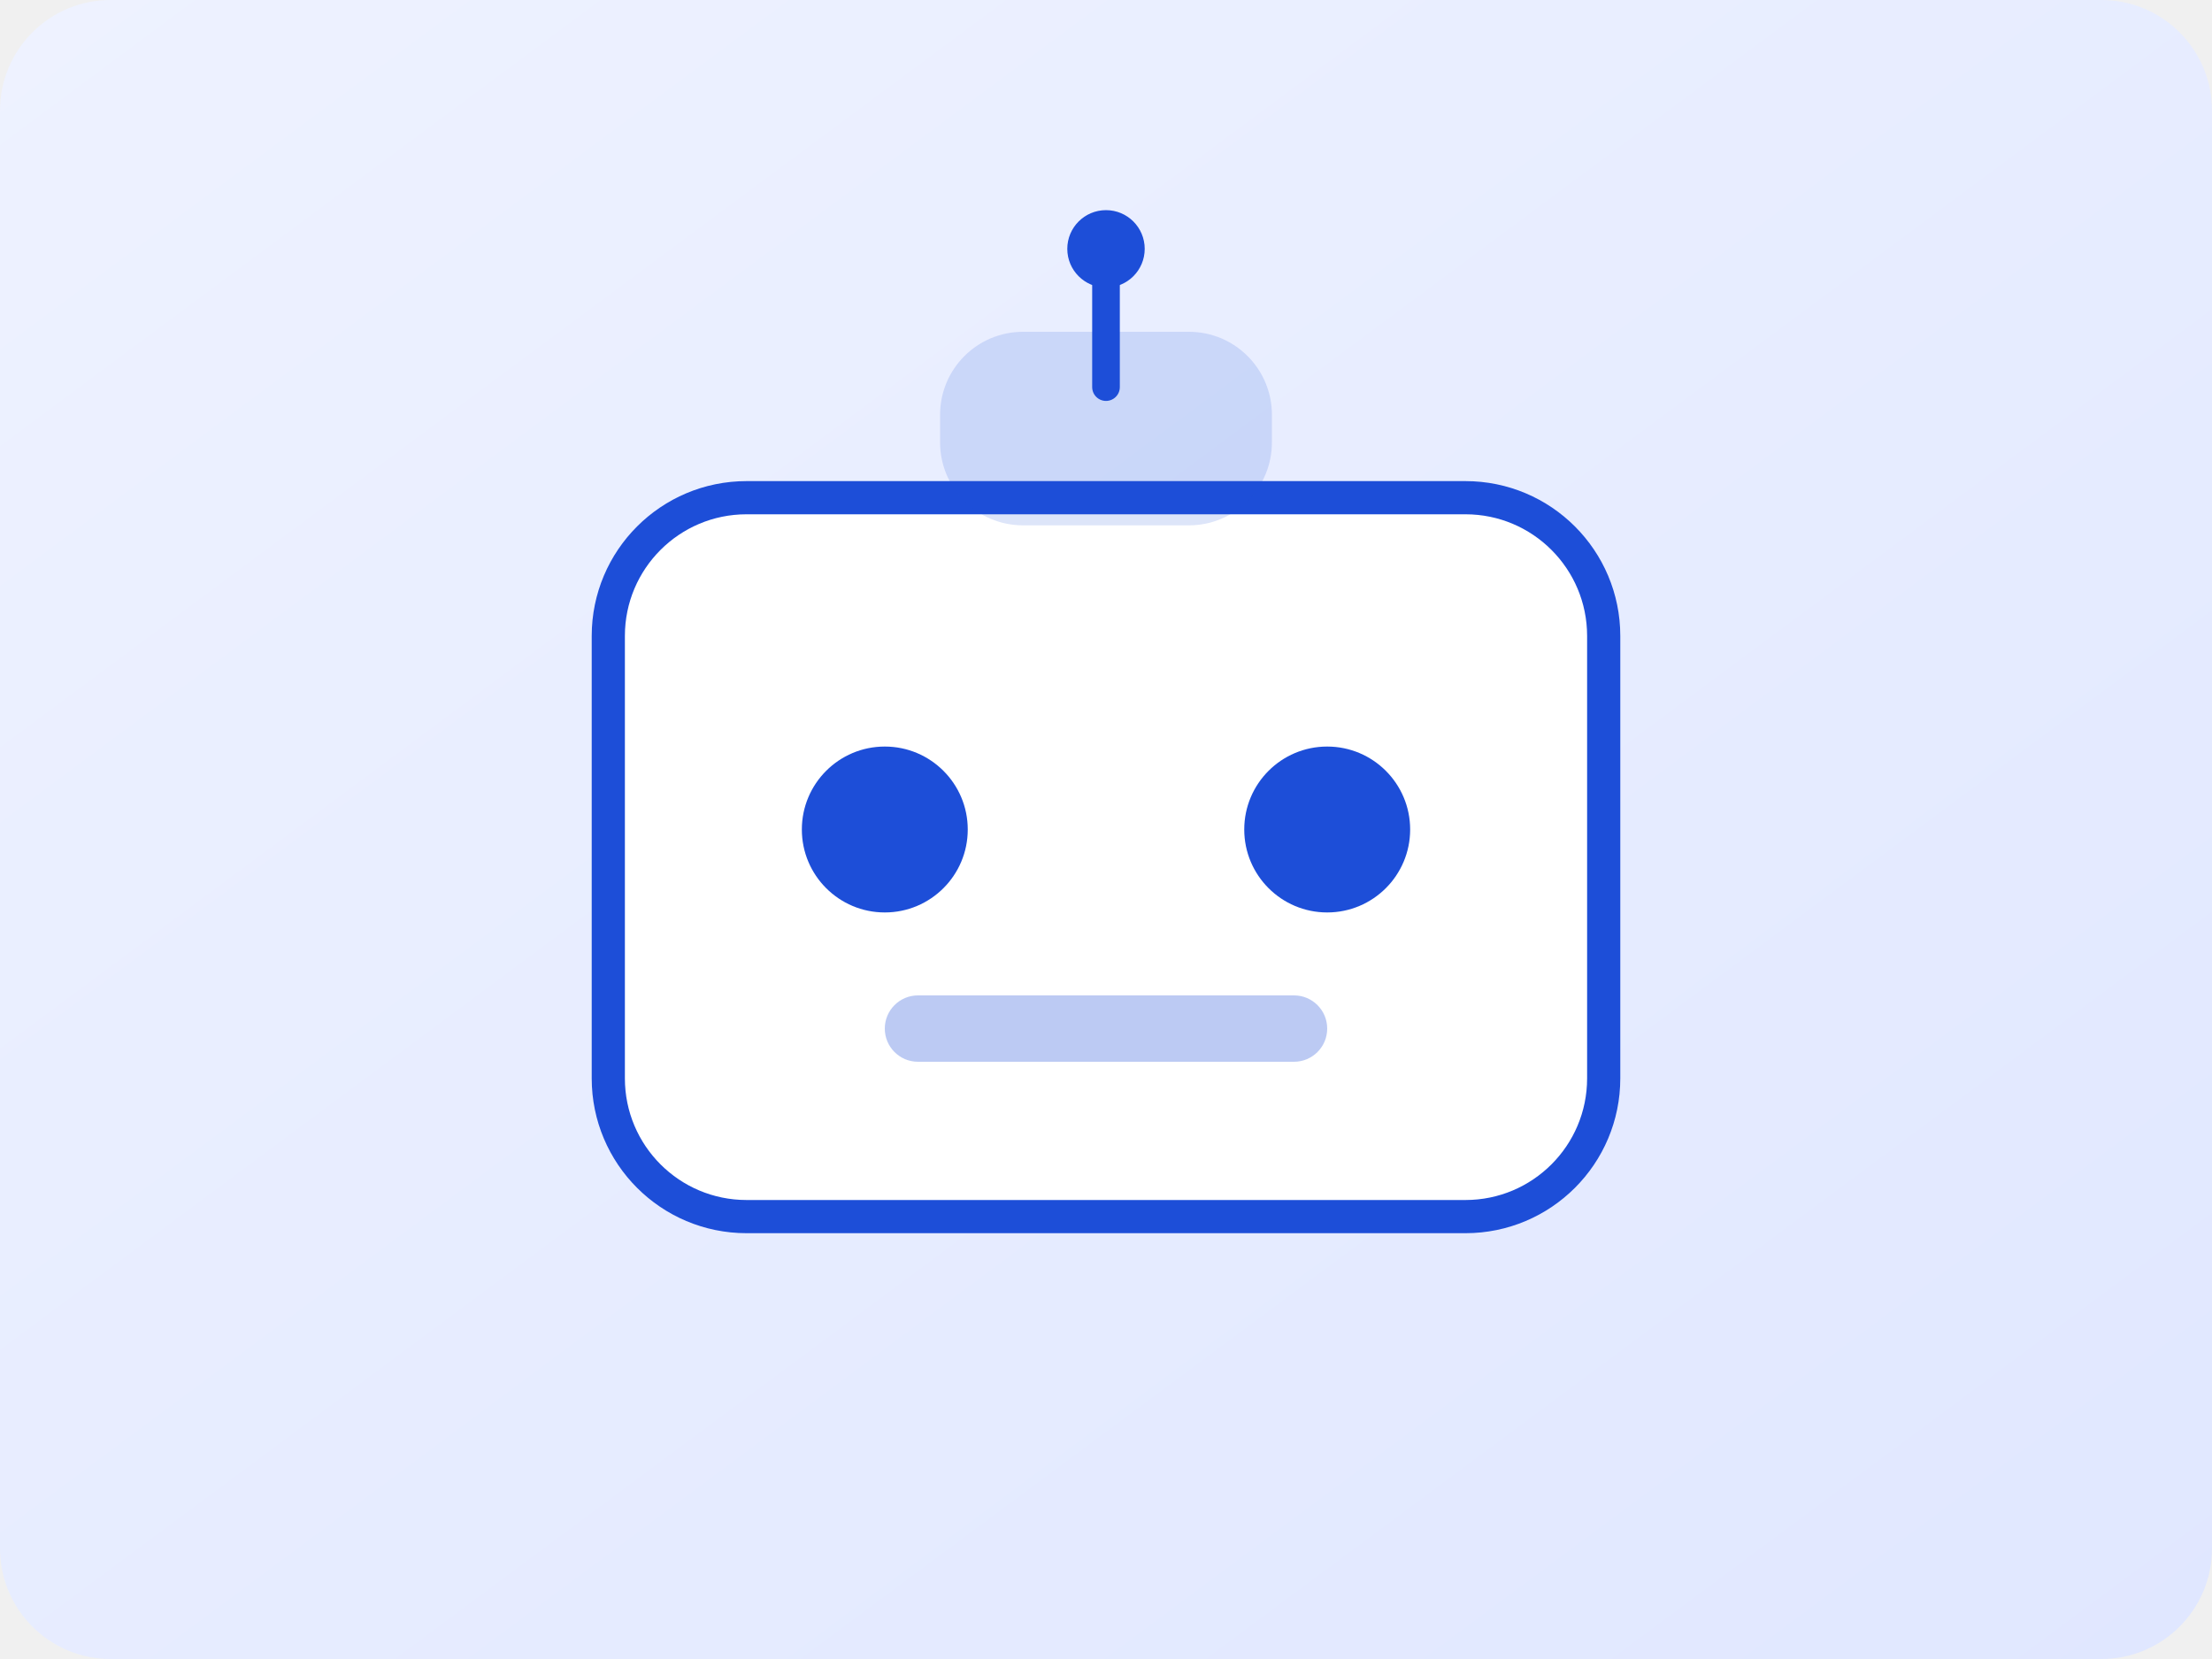
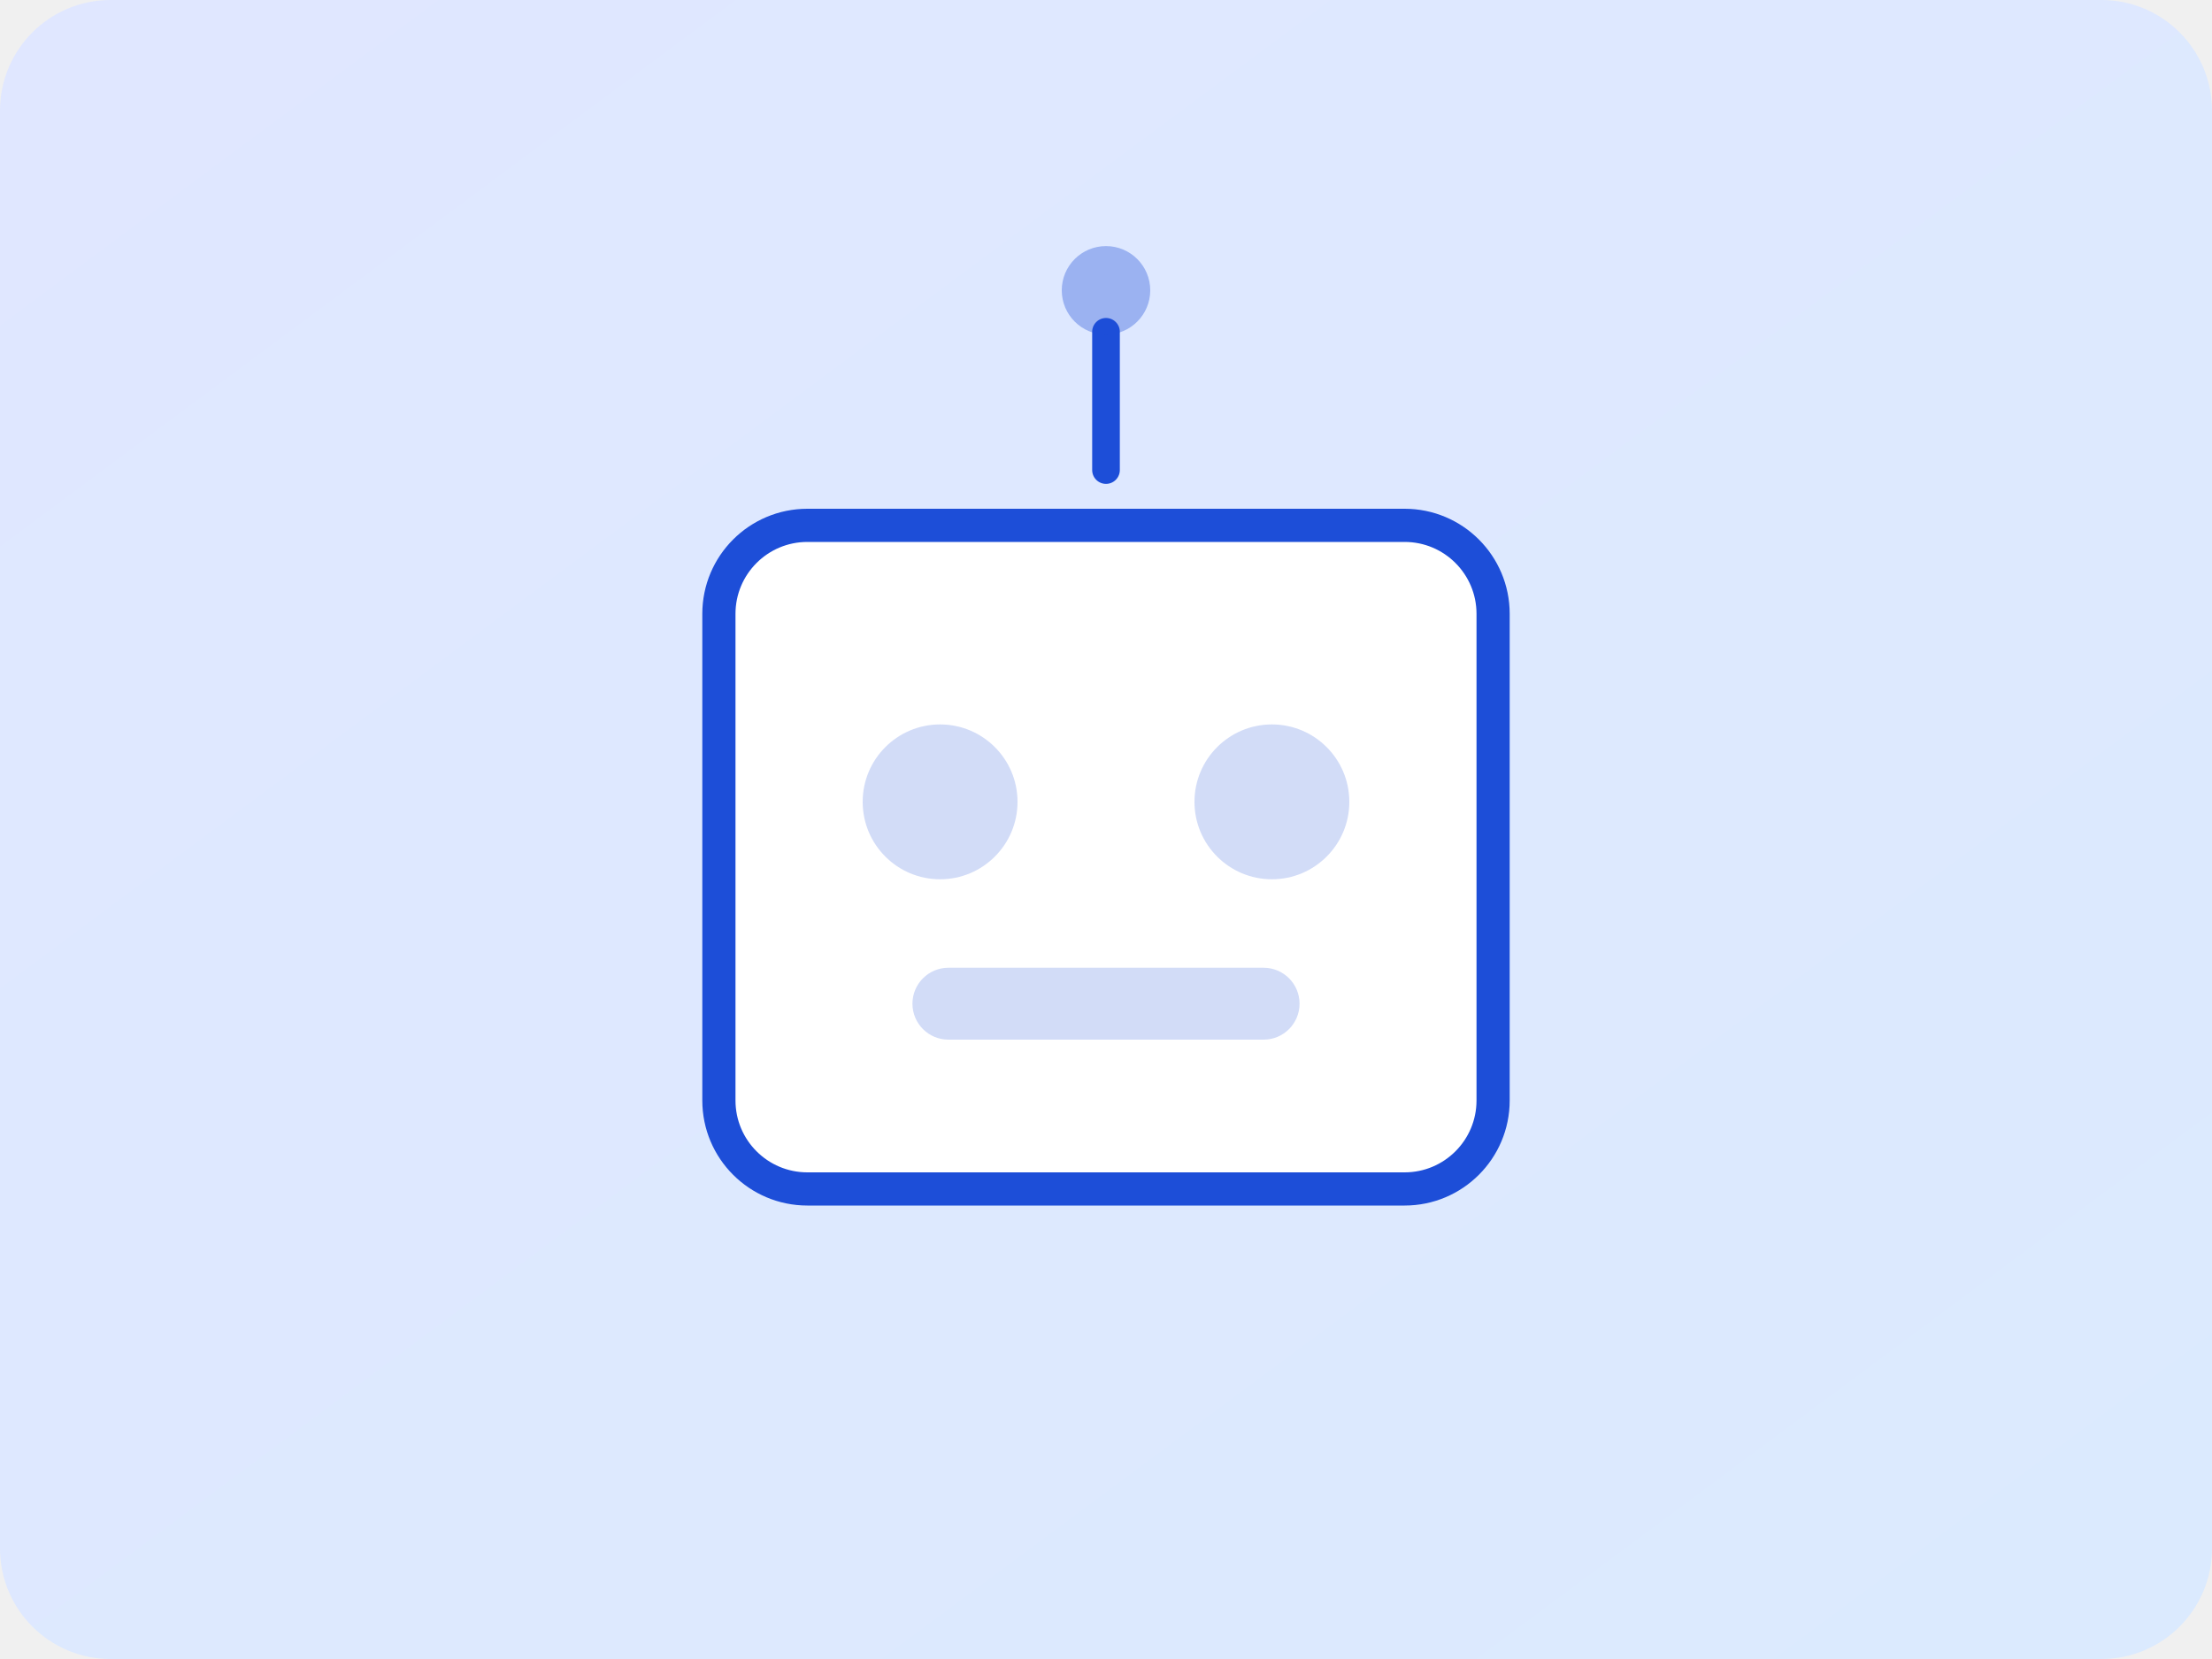
<svg xmlns="http://www.w3.org/2000/svg" width="800" height="600" viewBox="0 0 800 600" fill="none">
  <defs>
    <linearGradient id="bg" x1="0" y1="0" x2="1" y2="1">
-       <stop offset="0%" stop-color="#eef2ff" />
-       <stop offset="100%" stop-color="#e0e7ff" />
+       <stop offset="0%" stop-color="#e0e7ff" />
+       <stop offset="100%" stop-color="#dbeafe" />
    </linearGradient>
  </defs>
  <rect width="800" height="600" rx="40" fill="url(#bg)" />
-   <rect x="220" y="180" width="360" height="260" rx="50" fill="#ffffff" stroke="#1d4ed8" stroke-width="12" />
-   <rect x="340" y="120" width="120" height="70" rx="30" fill="#1d4ed8" opacity="0.15" />
-   <circle cx="320" cy="300" r="30" fill="#1d4ed8" />
-   <circle cx="480" cy="300" r="30" fill="#1d4ed8" />
-   <rect x="320" y="360" width="160" height="24" rx="12" fill="#1d4ed8" opacity="0.3" />
-   <line x1="400" y1="100" x2="400" y2="140" stroke="#1d4ed8" stroke-width="10" stroke-linecap="round" />
-   <circle cx="400" cy="90" r="14" fill="#1d4ed8" />
+   <rect x="260" y="190" width="280" height="240" rx="32" fill="#ffffff" stroke="#1d4ed8" stroke-width="12" />
+   <circle cx="340" cy="290" r="28" fill="#1d4ed8" opacity="0.2" />
+   <circle cx="460" cy="290" r="28" fill="#1d4ed8" opacity="0.2" />
+   <rect x="330" y="350" width="140" height="26" rx="13" fill="#1d4ed8" opacity="0.2" />
+   <line x1="400" y1="170" x2="400" y2="120" stroke="#1d4ed8" stroke-width="10" stroke-linecap="round" />
+   <circle cx="400" cy="105" r="16" fill="#1d4ed8" opacity="0.35" />
</svg>
